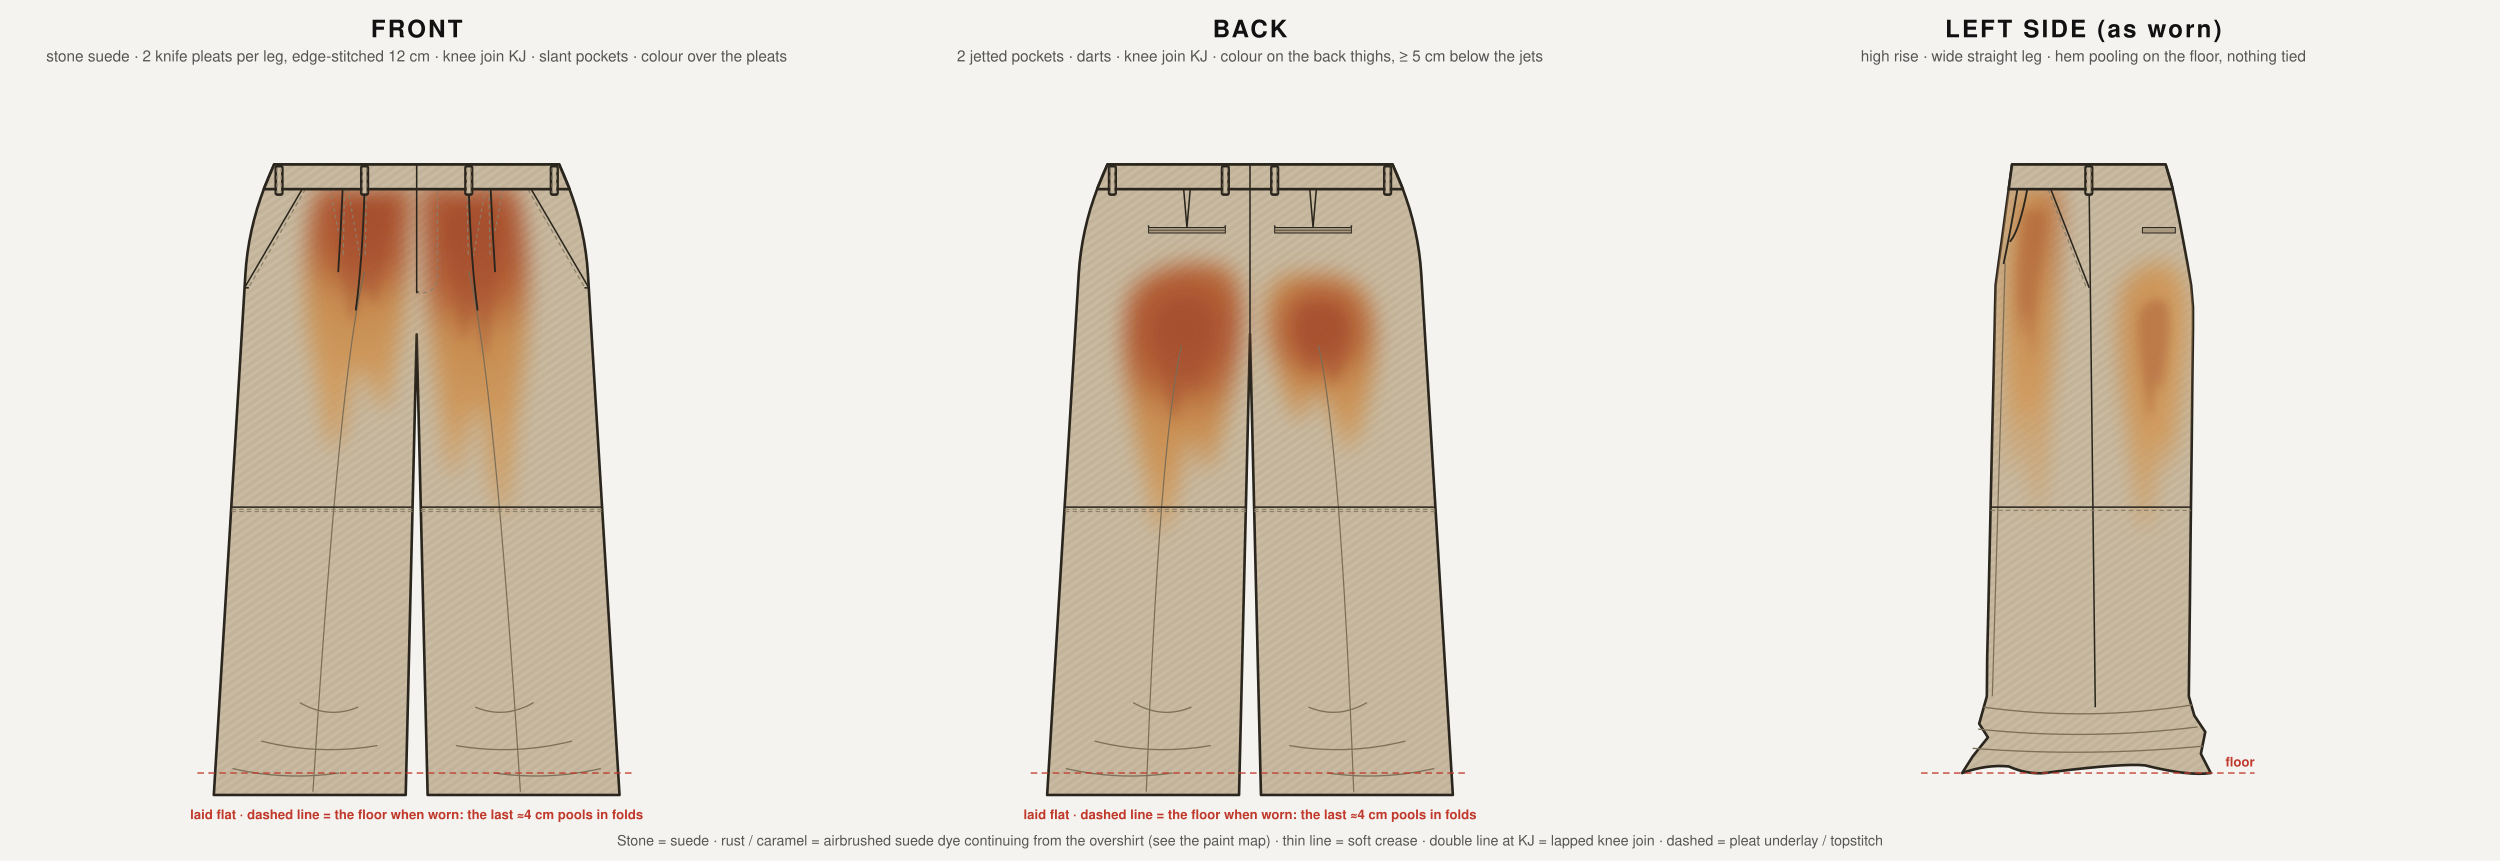
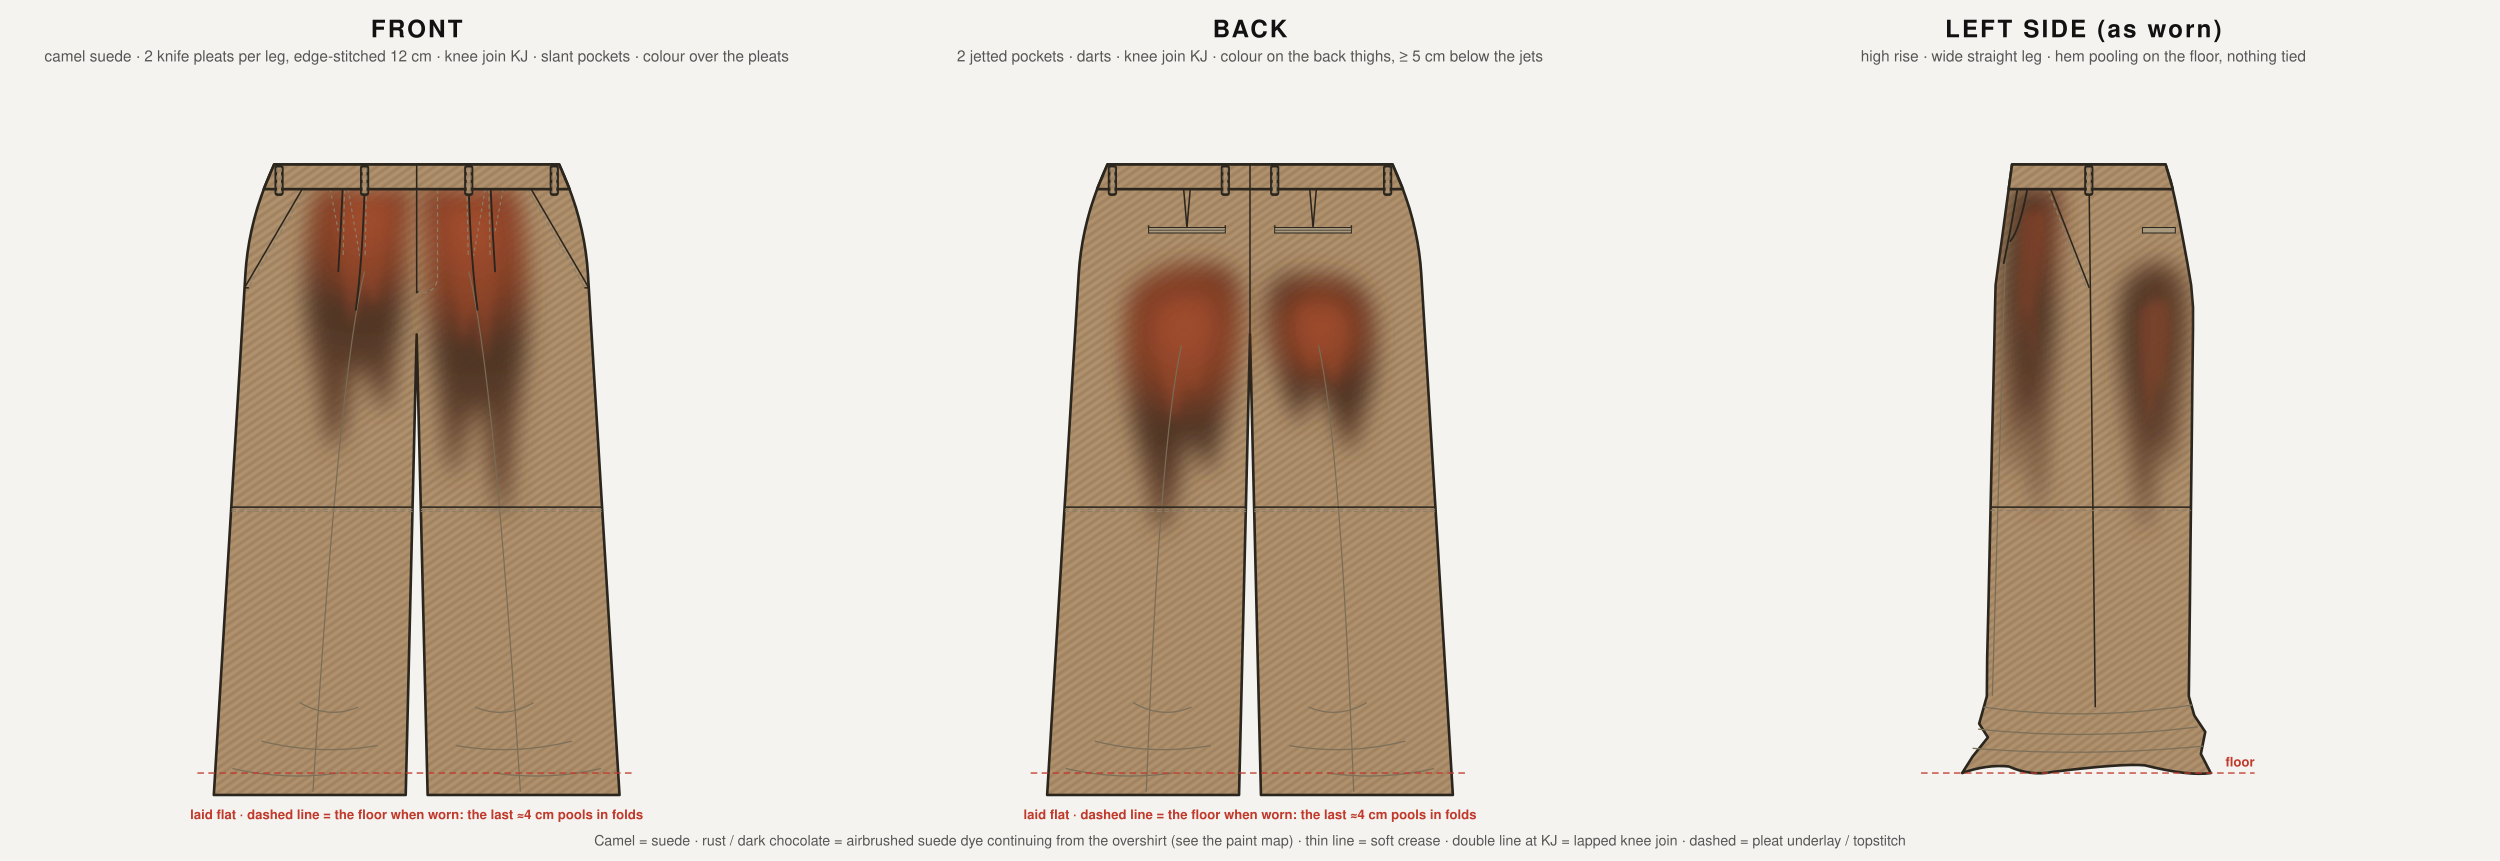
<svg xmlns="http://www.w3.org/2000/svg" width="2280" height="785" viewBox="0 0 2280 785">
  <defs>
    <pattern id="twi" width="6" height="6" patternUnits="userSpaceOnUse" patternTransform="rotate(-35)">
      <rect width="6" height="6" fill="#25375f" />
      <line x1="0" y1="1" x2="6" y2="1" stroke="#2c3f6b" stroke-width="1" />
      <line x1="0" y1="4" x2="6" y2="4" stroke="#21325a" stroke-width=".8" />
    </pattern>
    <pattern id="tws" width="6" height="6" patternUnits="userSpaceOnUse" patternTransform="rotate(-35)">
-       <rect width="6" height="6" fill="#c5b69d" />
-       <line x1="0" y1="1" x2="6" y2="1" stroke="#cdbfa7" stroke-width="1" />
-       <line x1="0" y1="4" x2="6" y2="4" stroke="#bcae95" stroke-width=".8" />
+       <rect width="6" height="6" fill="#a98b68" />
+       <line x1="0" y1="1" x2="6" y2="1" stroke="#9a7c5a" stroke-width="1" />
+       <line x1="0" y1="4" x2="6" y2="4" stroke="#b89c79" stroke-width=".8" />
    </pattern>
    <radialGradient id="snapg" cx=".38" cy=".34" r=".75">
      <stop offset="0" stop-color="#9a9da3" />
      <stop offset=".55" stop-color="#5d6066" />
      <stop offset="1" stop-color="#36383c" />
    </radialGradient>
    <filter id="feF" x="-30%" y="-30%" width="160%" height="160%">
      <feGaussianBlur stdDeviation="10.2" />
    </filter>
    <filter id="fsF" x="-30%" y="-30%" width="160%" height="160%">
      <feGaussianBlur stdDeviation="4.6" />
    </filter>
    <filter id="feT" x="-30%" y="-30%" width="160%" height="160%">
      <feGaussianBlur stdDeviation="10.2" />
    </filter>
    <filter id="fsT" x="-30%" y="-30%" width="160%" height="160%">
      <feGaussianBlur stdDeviation="4.6" />
    </filter>
  </defs>
  <style>.o{fill:url(#twi);stroke:#0d1322;stroke-width:2.4;stroke-linejoin:round} .o2{fill:url(#twi);stroke:#0d1322;stroke-width:1.8;stroke-linejoin:round} .os{fill:url(#tws);stroke:#2a251d;stroke-width:2.4;stroke-linejoin:round}
.sm{fill:none;stroke:#0d1322;stroke-width:1.5} .sms{fill:none;stroke:#2a251d;stroke-width:1.4} .ts{fill:none;stroke:#93a0c2;stroke-width:1.1;stroke-dasharray:4 3} .tss{fill:none;stroke:#8c7f68;stroke-width:1.1;stroke-dasharray:4 3}
.fold{fill:none;stroke:#0d1322;stroke-width:1.7;stroke-linecap:round} .folds{fill:none;stroke:#2a251d;stroke-width:1.7;stroke-linecap:round} .shd{fill:none;stroke:#0a0f1c;stroke-width:3;opacity:.28} .shds{fill:none;stroke:#5d5240;stroke-width:3;opacity:.25}
.es{fill:none;stroke:#93a0c2;stroke-width:1.2;stroke-dasharray:2 1.5} .ess{fill:none;stroke:#8c7f68;stroke-width:1.2;stroke-dasharray:2 1.5}
.snap{fill:url(#snapg);stroke:#4b5058;stroke-width:1.1} .snr{fill:none;stroke:#7d838c;stroke-width:.9}
.t{font:700 22px Helvetica,Arial;fill:#111;letter-spacing:2px;text-anchor:middle} .s{font:400 14px Helvetica,Arial;fill:#555;text-anchor:middle}
.pn{font:600 12px Helvetica,Arial;fill:#c0392b} .cr{fill:none;stroke:#7a6c55;stroke-width:1.1} .drape{fill:none;stroke:#7d6f58;stroke-width:1.2;stroke-linecap:round}</style>
  <style>.tb{fill:url(#tws);stroke:#2a251d;stroke-width:2.4;stroke-linejoin:round}
.und{fill:none;stroke:#8c7f68;stroke-width:1.1;stroke-dasharray:3 3}.flr{stroke:#c0392b;stroke-width:1.2;stroke-dasharray:6 4;fill:none}.fn{font:600 12px Helvetica,Arial;fill:#c0392b}
.jet{fill:#a8997f;stroke:#2a251d;stroke-width:.9}.jt{stroke:#5d5240;stroke-width:1}.fs{fill:none;stroke:#8c7f68;stroke-width:1.1;stroke-dasharray:4 3}</style>
  <rect width="2280" height="785" fill="#f4f3f0" />
  <g transform="translate(0,0)">
    <text class="t" x="380.0" y="34">FRONT</text>
-     <text class="s" x="380.0" y="56">stone suede · 2 knife pleats per leg, edge-stitched 12 cm · knee join KJ · slant pockets · colour over the pleats</text>
+     <text class="s" x="380.0" y="56">camel suede · 2 knife pleats per leg, edge-stitched 12 cm · knee join KJ · slant pockets · colour over the pleats</text>
    <g transform="translate(0,40)">
      <defs>
        <clipPath id="tcf">
          <path d="M250.0,110.0 L510.0,110.0 L514.4,120.0 L518.5,130.0 L522.1,140.0 L525.4,150.0 L528.2,160.0 L530.6,170.0 L532.6,180.0 L534.2,190.0 L535.4,200.0 L536.2,210.0 L565.0,685.0 L390.0,685.0 L380.0,265.0 L370.0,685.0 L195.0,685.0 L223.8,210.0 L224.6,200.0 L225.8,190.0 L227.4,180.0 L229.4,170.0 L231.8,160.0 L234.6,150.0 L237.9,140.0 L241.5,130.0 L245.6,120.0 L250.0,110.0 Z" />
        </clipPath>
      </defs>
      <path class="tb" d="M250.0,110.0 L510.0,110.0 L514.4,120.0 L518.5,130.0 L522.1,140.0 L525.4,150.0 L528.2,160.0 L530.6,170.0 L532.6,180.0 L534.2,190.0 L535.4,200.0 L536.2,210.0 L565.0,685.0 L390.0,685.0 L380.0,265.0 L370.0,685.0 L195.0,685.0 L223.8,210.0 L224.6,200.0 L225.8,190.0 L227.4,180.0 L229.4,170.0 L231.8,160.0 L234.6,150.0 L237.9,140.0 L241.5,130.0 L245.6,120.0 L250.0,110.0 Z" />
      <clipPath id="tcfw">
        <rect x="0" y="132.5" width="2000" height="2000" />
      </clipPath>
      <g clip-path="url(#tcf)">
        <g clip-path="url(#tcfw)">
          <radialGradient id="gTTF1" gradientUnits="userSpaceOnUse" cx="335.0" cy="160.0" r="147.2">
            <stop offset="0" stop-color="#a2482a" />
-             <stop offset=".3" stop-color="#b0582f" />
-             <stop offset=".55" stop-color="#c88b4d" />
-             <stop offset="1" stop-color="#d09a5c" />
+             <stop offset=".35" stop-color="#7a3a22" />
+             <stop offset=".6" stop-color="#4a3022" />
+             <stop offset="1" stop-color="#5e3d2a" />
          </radialGradient>
          <g opacity="0.95">
            <path d="M372.5,132.5 C366.2,125.4 348.3,132.5 335.0,132.5 C321.7,132.5 301.7,124.6 292.5,132.5 C283.3,140.4 282.1,160.4 280.0,180.0 C277.9,199.6 278.3,228.3 280.0,250.0 C281.7,271.7 286.2,290.0 290.0,310.0 C293.8,330.0 298.3,365.0 302.5,370.0 C306.7,375.0 311.2,352.5 315.0,340.0 C318.8,327.5 321.2,300.0 325.0,295.0 C328.8,290.0 333.3,303.3 337.5,310.0 C341.7,316.7 346.2,337.5 350.0,335.0 C353.8,332.5 356.8,311.7 360.0,295.0 C363.2,278.3 366.9,255.0 369.0,235.0 C371.1,215.0 371.9,192.1 372.5,175.0 C373.1,157.9 378.8,139.6 372.5,132.5 Z" fill="url(#gTTF1)" filter="url(#feT)" />
            <path d="M351.9,147.6 C349.1,144.4 341.0,147.6 335.0,147.6 C329.0,147.6 320.0,144.1 315.9,147.6 C311.8,151.2 311.2,160.2 310.2,169.0 C309.3,177.8 309.5,190.8 310.2,200.5 C311.0,210.2 313.1,218.5 314.8,227.5 C316.4,236.5 318.5,252.2 320.4,254.5 C322.2,256.8 324.3,246.6 326.0,241.0 C327.7,235.4 328.8,223.0 330.5,220.8 C332.2,218.5 334.2,224.5 336.1,227.5 C338.0,230.5 340.1,239.9 341.8,238.8 C343.4,237.6 344.8,228.2 346.2,220.8 C347.7,213.2 349.4,202.8 350.3,193.8 C351.2,184.8 351.6,174.4 351.9,166.8 C352.1,159.1 354.7,150.8 351.9,147.6 Z" fill="#a2482a" opacity=".38" filter="url(#fsT)" />
          </g>
          <radialGradient id="gTTF2" gradientUnits="userSpaceOnUse" cx="430.0" cy="170.0" r="184.4">
            <stop offset="0" stop-color="#a2482a" />
-             <stop offset=".3" stop-color="#b0582f" />
-             <stop offset=".55" stop-color="#c88b4d" />
-             <stop offset="1" stop-color="#d09a5c" />
+             <stop offset=".35" stop-color="#7a3a22" />
+             <stop offset=".6" stop-color="#4a3022" />
+             <stop offset="1" stop-color="#5e3d2a" />
          </radialGradient>
          <g opacity="0.95">
            <path d="M387.5,132.5 C393.8,122.9 411.7,132.5 425.0,132.5 C438.3,132.5 458.3,122.9 467.5,132.5 C476.7,142.1 477.9,167.1 480.0,190.0 C482.1,212.9 481.7,243.3 480.0,270.0 C478.3,296.7 473.3,323.3 470.0,350.0 C466.7,376.7 463.8,423.3 460.0,430.0 C456.2,436.7 451.2,406.7 447.5,390.0 C443.8,373.3 441.2,335.8 437.5,330.0 C433.8,324.2 429.2,344.2 425.0,355.0 C420.8,365.8 416.2,398.3 412.5,395.0 C408.8,391.7 405.8,357.5 402.5,335.0 C399.2,312.5 395.0,284.2 392.5,260.0 C390.0,235.8 388.3,211.2 387.5,190.0 C386.7,168.8 381.2,142.1 387.5,132.5 Z" fill="url(#gTTF2)" filter="url(#feT)" />
            <path d="M410.9,153.1 C413.7,148.8 421.8,153.1 427.8,153.1 C433.8,153.1 442.8,148.8 446.9,153.1 C451.0,157.4 451.6,168.7 452.5,179.0 C453.4,189.3 453.2,203.0 452.5,215.0 C451.8,227.0 449.5,239.0 448.0,251.0 C446.5,263.0 445.2,284.0 443.5,287.0 C441.8,290.0 439.6,276.5 437.9,269.0 C436.2,261.5 435.1,244.6 433.4,242.0 C431.7,239.4 429.6,248.4 427.8,253.2 C425.9,258.1 423.8,272.8 422.1,271.2 C420.4,269.8 419.1,254.4 417.6,244.2 C416.1,234.1 414.2,221.4 413.1,210.5 C412.0,199.6 411.2,188.6 410.9,179.0 C410.5,169.4 408.1,157.4 410.9,153.1 Z" fill="#a2482a" opacity=".38" filter="url(#fsT)" />
          </g>
        </g>
      </g>
      <path class="cr" d="M332.5,207.5 Q310.0,295.0 285.4,682.0" />
      <path class="drape" d="M326.2,605.0 Q300.0,616.0 273.8,601.0" />
      <path class="drape" d="M343.8,640.0 Q291.2,649.0 238.8,636.0" />
      <path class="drape" d="M308.8,665.0 Q260.6,672.0 212.5,661.0" />
      <path class="und" d="M317.5,132.5 L328.0,193.0" />
      <path class="folds" d="M332.5,132.5 Q330.5,198.5 324.5,242.5" />
      <path class="tss" d="M334.2,132.5 L333.0,192.5" />
      <path class="und" d="M301.2,132.5 L309.1,173.8" />
      <path class="folds" d="M312.5,132.5 Q310.5,177.5 308.5,207.5" />
      <path class="tss" d="M314.2,132.5 L313.0,192.5" />
      <path class="sms" d="M275.6,132.5 L223.0,222.5" stroke-width="2.2" />
      <path class="tss" d="M278.6,132.5 L226.6,222.5" />
      <path class="sms" d="M223.0,222.5 l4.0,0" stroke-width="2" />
      <path class="cr" d="M427.5,207.5 Q450.0,295.0 474.6,682.0" />
      <path class="drape" d="M433.8,605.0 Q460.0,616.0 486.2,601.0" />
      <path class="drape" d="M416.2,640.0 Q468.8,649.0 521.2,636.0" />
      <path class="drape" d="M451.2,665.0 Q499.4,672.0 547.5,661.0" />
      <path class="und" d="M442.5,132.5 L432.0,193.0" />
      <path class="folds" d="M427.5,132.5 Q429.5,198.5 435.5,242.5" />
      <path class="tss" d="M425.8,132.5 L427.0,192.5" />
      <path class="und" d="M458.8,132.5 L450.9,173.8" />
      <path class="folds" d="M447.5,132.5 Q449.5,177.5 451.5,207.5" />
      <path class="tss" d="M445.8,132.5 L447.0,192.5" />
      <path class="sms" d="M484.4,132.5 L537.0,222.5" stroke-width="2.2" />
      <path class="tss" d="M481.4,132.5 L533.4,222.5" />
      <path class="sms" d="M537.0,222.5 l-4.0,0" stroke-width="2" />
      <path class="sms" d="M380.0,132.5 L380.0,227.5" />
      <path class="fs" d="M399.0,132.5 L399.0,211.5 Q399.0,227.5 381.5,227.5" />
      <path class="sms" d="M381.0,225.5 l0,1.2" stroke-width="3" />
      <path class="sms" d="M376.2,422.5 L210.9,422.5" stroke-width="2" />
      <path class="tss" d="M376.2,424.5 L210.8,424.5" />
      <path class="tss" d="M376.2,426.5 L210.6,426.5" />
      <path class="sms" d="M383.8,422.5 L549.1,422.5" stroke-width="2" />
      <path class="tss" d="M383.8,424.5 L549.2,424.5" />
      <path class="tss" d="M383.8,426.5 L549.4,426.5" />
      <path class="tb" d="M250.0,110.0 L510.0,110.0 L519.4,132.5 L240.6,132.5 Z" />
      <path class="sms" d="M380.0,110.0 L380.0,132.5" />
      <rect class="tb" x="329.5" y="111.5" width="6.0" height="26.0" rx="1.5" />
      <path class="tss" d="M330.5,113.0 L330.5,136.0 M334.5,113.0 L334.5,136.0" />
      <rect class="tb" x="424.5" y="111.5" width="6.0" height="26.0" rx="1.5" />
      <path class="tss" d="M425.5,113.0 L425.5,136.0 M429.5,113.0 L429.5,136.0" />
      <rect class="tb" x="251.5" y="111.5" width="6.0" height="26.0" rx="1.5" />
      <path class="tss" d="M252.5,113.0 L252.5,136.0 M256.5,113.0 L256.5,136.0" />
      <rect class="tb" x="502.5" y="111.5" width="6.0" height="26.0" rx="1.5" />
      <path class="tss" d="M503.5,113.0 L503.5,136.0 M507.5,113.0 L507.5,136.0" />
      <path class="flr" d="M180.0,665.0 L580.0,665.0" />
      <text class="fn" x="380.0" y="707.0" text-anchor="middle">laid flat · dashed line = the floor when worn: the last ≈4 cm pools in folds</text>
    </g>
  </g>
  <g transform="translate(760,0)">
    <text class="t" x="380.0" y="34">BACK</text>
    <text class="s" x="380.0" y="56">2 jetted pockets · darts · knee join KJ · colour on the back thighs, ≥ 5 cm below the jets</text>
    <g transform="translate(0,40)">
      <defs>
        <clipPath id="tcb">
          <path d="M250.0,110.0 L510.0,110.0 L514.4,120.0 L518.5,130.0 L522.1,140.0 L525.4,150.0 L528.2,160.0 L530.6,170.0 L532.6,180.0 L534.2,190.0 L535.4,200.0 L536.2,210.0 L565.0,685.0 L390.0,685.0 L380.0,265.0 L370.0,685.0 L195.0,685.0 L223.8,210.0 L224.6,200.0 L225.8,190.0 L227.4,180.0 L229.4,170.0 L231.8,160.0 L234.6,150.0 L237.9,140.0 L241.5,130.0 L245.6,120.0 L250.0,110.0 Z" />
        </clipPath>
      </defs>
      <path class="tb" d="M250.0,110.0 L510.0,110.0 L514.4,120.0 L518.5,130.0 L522.1,140.0 L525.4,150.0 L528.2,160.0 L530.6,170.0 L532.6,180.0 L534.2,190.0 L535.4,200.0 L536.2,210.0 L565.0,685.0 L390.0,685.0 L380.0,265.0 L370.0,685.0 L195.0,685.0 L223.8,210.0 L224.6,200.0 L225.8,190.0 L227.4,180.0 L229.4,170.0 L231.8,160.0 L234.6,150.0 L237.9,140.0 L241.5,130.0 L245.6,120.0 L250.0,110.0 Z" />
      <clipPath id="tcbw">
        <rect x="0" y="132.5" width="2000" height="2000" />
      </clipPath>
      <g clip-path="url(#tcb)">
        <g clip-path="url(#tcbw)">
          <radialGradient id="gTTB1" gradientUnits="userSpaceOnUse" cx="320.0" cy="260.0" r="151.9">
            <stop offset="0" stop-color="#a2482a" />
-             <stop offset=".3" stop-color="#b0582f" />
-             <stop offset=".55" stop-color="#c88b4d" />
-             <stop offset="1" stop-color="#d09a5c" />
+             <stop offset=".35" stop-color="#7a3a22" />
+             <stop offset=".6" stop-color="#4a3022" />
+             <stop offset="1" stop-color="#5e3d2a" />
          </radialGradient>
          <g opacity="0.95">
            <path d="M360.0,205.0 C353.2,200.8 340.8,199.6 330.0,200.0 C319.2,200.4 305.0,202.5 295.0,207.5 C285.0,212.5 275.0,217.9 270.0,230.0 C265.0,242.1 264.6,261.7 265.0,280.0 C265.4,298.3 269.2,320.8 272.5,340.0 C275.8,359.2 280.8,377.5 285.0,395.0 C289.2,412.5 292.9,442.5 297.5,445.0 C302.1,447.5 307.9,424.2 312.5,410.0 C317.1,395.8 320.4,363.3 325.0,360.0 C329.6,356.7 335.4,390.0 340.0,390.0 C344.6,390.0 348.3,373.3 352.5,360.0 C356.7,346.7 361.7,326.7 365.0,310.0 C368.3,293.3 371.5,274.2 372.5,260.0 C373.5,245.8 373.1,234.2 371.0,225.0 C368.9,215.8 366.8,209.2 360.0,205.0 Z" fill="url(#gTTB1)" filter="url(#feT)" />
            <path d="M338.0,235.2 C334.9,233.4 329.4,232.8 324.5,233.0 C319.6,233.2 313.2,234.1 308.8,236.4 C304.2,238.6 299.8,241.1 297.5,246.5 C295.2,251.9 295.1,260.8 295.2,269.0 C295.4,277.2 297.1,287.4 298.6,296.0 C300.1,304.6 302.4,312.9 304.2,320.8 C306.1,328.6 307.8,342.1 309.9,343.2 C311.9,344.4 314.6,333.9 316.6,327.5 C318.7,321.1 320.2,306.5 322.2,305.0 C324.3,303.5 326.9,318.5 329.0,318.5 C331.1,318.5 332.8,311.0 334.6,305.0 C336.5,299.0 338.8,290.0 340.2,282.5 C341.8,275.0 343.2,266.4 343.6,260.0 C344.1,253.6 343.9,248.4 342.9,244.2 C342.0,240.1 341.1,237.1 338.0,235.2 Z" fill="#a2482a" opacity=".38" filter="url(#fsT)" />
          </g>
          <radialGradient id="gTTB2" gradientUnits="userSpaceOnUse" cx="445.0" cy="260.0" r="99.2">
            <stop offset="0" stop-color="#a2482a" />
-             <stop offset=".3" stop-color="#b0582f" />
-             <stop offset=".55" stop-color="#c88b4d" />
-             <stop offset="1" stop-color="#d09a5c" />
+             <stop offset=".35" stop-color="#7a3a22" />
+             <stop offset=".6" stop-color="#4a3022" />
+             <stop offset="1" stop-color="#5e3d2a" />
          </radialGradient>
          <g opacity="0.95">
            <path d="M405.0,215.0 C412.5,209.2 428.3,209.6 440.0,210.0 C451.7,210.4 466.2,211.7 475.0,217.5 C483.8,223.3 489.3,232.9 492.5,245.0 C495.7,257.1 495.2,275.0 494.0,290.0 C492.8,305.0 489.0,321.7 485.0,335.0 C481.0,348.3 475.0,369.2 470.0,370.0 C465.0,370.8 460.0,349.2 455.0,340.0 C450.0,330.8 445.0,314.2 440.0,315.0 C435.0,315.8 429.6,344.2 425.0,345.0 C420.4,345.8 416.7,330.8 412.5,320.0 C408.3,309.2 402.9,292.5 400.0,280.0 C397.1,267.5 394.2,255.8 395.0,245.0 C395.8,234.2 397.5,220.8 405.0,215.0 Z" fill="url(#gTTB2)" filter="url(#feT)" />
            <path d="M427.0,239.8 C430.4,237.1 437.5,237.3 442.8,237.5 C448.0,237.7 454.6,238.2 458.5,240.9 C462.4,243.5 464.9,247.8 466.4,253.2 C467.8,258.7 467.6,266.8 467.1,273.5 C466.5,280.2 464.8,287.8 463.0,293.8 C461.2,299.8 458.5,309.1 456.2,309.5 C454.0,309.9 451.8,300.1 449.5,296.0 C447.2,291.9 445.0,284.4 442.8,284.8 C440.5,285.1 438.1,297.9 436.0,298.2 C433.9,298.6 432.2,291.9 430.4,287.0 C428.5,282.1 426.1,274.6 424.8,269.0 C423.4,263.4 422.1,258.1 422.5,253.2 C422.9,248.4 423.6,242.4 427.0,239.8 Z" fill="#a2482a" opacity=".38" filter="url(#fsT)" />
          </g>
        </g>
      </g>
      <path class="sms" d="M380.0,132.5 Q380.0,235.0 380.0,265.0" />
      <path class="cr" d="M317.5,275.0 Q297.5,365.0 285.4,682.0" />
      <path class="drape" d="M326.2,605.0 Q300.0,616.0 273.8,601.0" />
      <path class="drape" d="M343.8,640.0 Q291.2,649.0 238.8,636.0" />
      <path class="drape" d="M308.8,665.0 Q260.6,672.0 212.5,661.0" />
      <path class="sms" d="M319.5,132.5 L322.5,167.5 L325.5,132.5" />
      <rect class="jet" x="287.5" y="167.5" width="70.0" height="5.0" />
      <line class="jt" x1="287.5" y1="170.0" x2="357.5" y2="170.0" />
      <path class="sms" d="M287.5,165.5 l0,1.8" stroke-width="2.4" />
      <path class="sms" d="M357.5,165.5 l0,1.8" stroke-width="2.4" />
      <path class="cr" d="M442.5,275.0 Q462.5,365.0 474.6,682.0" />
      <path class="drape" d="M433.8,605.0 Q460.0,616.0 486.2,601.0" />
      <path class="drape" d="M416.2,640.0 Q468.8,649.0 521.2,636.0" />
      <path class="drape" d="M451.2,665.0 Q499.4,672.0 547.5,661.0" />
      <path class="sms" d="M434.5,132.5 L437.5,167.5 L440.5,132.5" />
      <rect class="jet" x="402.5" y="167.5" width="70.0" height="5.0" />
      <line class="jt" x1="402.5" y1="170.0" x2="472.5" y2="170.0" />
      <path class="sms" d="M402.5,165.5 l0,1.8" stroke-width="2.4" />
      <path class="sms" d="M472.5,165.5 l0,1.8" stroke-width="2.4" />
      <path class="sms" d="M376.2,422.5 L210.9,422.5" stroke-width="2" />
      <path class="tss" d="M376.2,424.5 L210.8,424.5" />
      <path class="tss" d="M376.2,426.5 L210.6,426.5" />
      <path class="sms" d="M383.8,422.5 L549.1,422.5" stroke-width="2" />
      <path class="tss" d="M383.8,424.5 L549.2,424.5" />
      <path class="tss" d="M383.8,426.5 L549.4,426.5" />
      <path class="tb" d="M250.0,110.0 L510.0,110.0 L519.4,132.5 L240.6,132.5 Z" />
      <path class="sms" d="M380.0,110.0 L380.0,132.5" />
      <rect class="tb" x="354.5" y="111.5" width="6.0" height="26.0" rx="1.5" />
      <path class="tss" d="M355.5,113.0 L355.5,136.0 M359.5,113.0 L359.5,136.0" />
      <rect class="tb" x="399.5" y="111.5" width="6.0" height="26.0" rx="1.5" />
      <path class="tss" d="M400.5,113.0 L400.5,136.0 M404.5,113.0 L404.5,136.0" />
      <rect class="tb" x="251.5" y="111.5" width="6.0" height="26.0" rx="1.5" />
      <path class="tss" d="M252.5,113.0 L252.5,136.0 M256.5,113.0 L256.5,136.0" />
      <rect class="tb" x="502.5" y="111.5" width="6.0" height="26.0" rx="1.5" />
      <path class="tss" d="M503.5,113.0 L503.5,136.0 M507.5,113.0 L507.5,136.0" />
      <path class="flr" d="M180.0,665.0 L580.0,665.0" />
      <text class="fn" x="380.0" y="707.0" text-anchor="middle">laid flat · dashed line = the floor when worn: the last ≈4 cm pools in folds</text>
    </g>
  </g>
  <g transform="translate(1520,0)">
    <text class="t" x="380.0" y="34">LEFT SIDE (as worn)</text>
    <text class="s" x="380.0" y="56">high rise · wide straight leg · hem pooling on the floor, nothing tied</text>
    <g transform="translate(0,40)">
      <defs>
        <clipPath id="tcs">
          <path d="M315.0,110.0 L313.0,125.0 L310.9,140.0 L308.2,160.0 L305.5,180.0 L302.7,200.0 L300.0,220.0 L299.5,240.0 L299.1,260.0 L298.0,310.0 L296.8,360.0 L295.7,410.0 L294.6,460.0 L293.5,510.0 L292.3,560.0 L292.0,595.0 L285.0,620.0 L293.0,632.5 L279.0,650.0 L269.5,665.0 Q292.0,657.0 312.0,659.0 Q332.0,668.0 352.0,664.0 Q416.2,656.0 436.2,658.0 Q476.2,668.0 496.2,665.0 L496.2,665.0 L487.2,647.5 L491.2,627.5 L481.2,612.5 L476.2,595.0 L476.6,560.0 L477.2,510.0 L477.7,460.0 L478.3,410.0 L478.9,360.0 L479.4,310.0 L480.0,260.0 L480.0,240.0 L478.3,220.0 L474.9,200.0 L471.2,180.0 L467.4,160.0 L463.2,140.0 L459.7,125.0 L455.0,110.0 Z" />
        </clipPath>
      </defs>
      <path class="tb" d="M315.0,110.0 L313.0,125.0 L310.9,140.0 L308.2,160.0 L305.5,180.0 L302.7,200.0 L300.0,220.0 L299.5,240.0 L299.1,260.0 L298.0,310.0 L296.8,360.0 L295.7,410.0 L294.6,460.0 L293.5,510.0 L292.3,560.0 L292.0,595.0 L285.0,620.0 L293.0,632.5 L279.0,650.0 L269.5,665.0 Q292.0,657.0 312.0,659.0 Q332.0,668.0 352.0,664.0 Q416.2,656.0 436.2,658.0 Q476.2,668.0 496.2,665.0 L496.2,665.0 L487.2,647.5 L491.2,627.5 L481.2,612.5 L476.2,595.0 L476.6,560.0 L477.2,510.0 L477.7,460.0 L478.3,410.0 L478.9,360.0 L479.4,310.0 L480.0,260.0 L480.0,240.0 L478.3,220.0 L474.9,200.0 L471.2,180.0 L467.4,160.0 L463.2,140.0 L459.7,125.0 L455.0,110.0 Z" />
      <clipPath id="tcsf">
        <rect x="0" y="132.5" width="385.0" height="2000" />
      </clipPath>
      <clipPath id="tcsb">
        <rect x="385.0" y="132.5" width="2000" height="2000" />
      </clipPath>
      <g clip-path="url(#tcs)">
        <g clip-path="url(#tcsf)">
          <radialGradient id="gTTF2" gradientUnits="userSpaceOnUse" cx="333.0" cy="170.0" r="184.4">
            <stop offset="0" stop-color="#a2482a" />
-             <stop offset=".3" stop-color="#b0582f" />
-             <stop offset=".55" stop-color="#c88b4d" />
-             <stop offset="1" stop-color="#d09a5c" />
+             <stop offset=".35" stop-color="#7a3a22" />
+             <stop offset=".6" stop-color="#4a3022" />
+             <stop offset="1" stop-color="#5e3d2a" />
          </radialGradient>
          <g opacity="0.95">
            <path d="M315.9,132.5 C320.5,122.9 328.6,132.5 335.6,132.5 C342.6,132.5 354.8,122.9 358.0,132.5 C361.2,142.1 358.5,167.1 357.2,190.0 C356.6,212.9 355.4,243.3 353.9,270.0 C352.4,296.7 349.1,323.3 346.7,350.0 C344.3,376.7 341.6,423.3 339.4,430.0 C337.2,436.7 335.1,406.7 333.4,390.0 C331.7,373.3 331.1,335.8 329.2,330.0 C327.3,324.2 324.3,344.2 321.8,355.0 C319.2,365.8 316.0,398.3 314.0,395.0 C312.0,391.7 311.1,357.5 309.8,335.0 C308.5,312.5 306.8,284.2 306.0,260.0 C305.1,235.8 305.7,211.2 308.1,190.0 C310.5,168.8 311.3,142.1 315.9,132.5 Z" fill="url(#gTTF2)" filter="url(#feT)" />
            <path d="M325.2,153.1 C327.3,148.8 330.9,153.1 334.1,153.1 C337.2,153.1 342.5,148.8 344.0,153.1 C345.6,157.4 344.5,168.7 343.8,179.0 C343.1,189.3 341.7,203.0 340.3,215.0 C339.3,227.0 337.8,239.0 336.7,251.0 C335.6,263.0 334.5,284.0 333.5,287.0 C332.5,290.0 331.5,276.5 330.8,269.0 C330.0,261.5 329.8,244.6 328.9,242.0 C328.0,239.4 326.7,248.4 325.5,253.2 C324.4,258.1 322.9,272.8 322.0,271.2 C321.1,269.8 320.8,254.4 320.2,244.2 C319.6,234.1 318.8,221.4 319.3,210.5 C319.9,199.6 320.9,188.6 321.8,179.0 C322.9,169.4 323.2,157.4 325.2,153.1 Z" fill="#a2482a" opacity=".38" filter="url(#fsT)" />
          </g>
        </g>
        <g clip-path="url(#tcsb)">
          <radialGradient id="gTTB1" gradientUnits="userSpaceOnUse" cx="444.9" cy="260.0" r="151.9">
            <stop offset="0" stop-color="#a2482a" />
-             <stop offset=".3" stop-color="#b0582f" />
-             <stop offset=".55" stop-color="#c88b4d" />
-             <stop offset="1" stop-color="#d09a5c" />
+             <stop offset=".35" stop-color="#7a3a22" />
+             <stop offset=".6" stop-color="#4a3022" />
+             <stop offset="1" stop-color="#5e3d2a" />
          </radialGradient>
          <g opacity="0.95">
            <path d="M464.2,205.0 C459.7,200.8 452.4,199.6 446.3,200.0 C440.2,200.4 432.3,202.5 427.2,207.5 C421.9,212.5 416.6,217.9 414.6,230.0 C412.1,242.1 412.5,261.7 413.3,280.0 C414.1,298.3 416.9,320.8 419.3,340.0 C421.6,359.2 424.8,377.5 427.4,395.0 C430.0,412.5 432.5,442.5 434.9,445.0 C437.3,447.5 440.1,424.2 442.3,410.0 C444.6,395.8 446.2,363.3 448.6,360.0 C451.1,356.7 454.5,390.0 457.0,390.0 C459.4,390.0 461.5,373.3 463.8,360.0 C466.1,346.7 469.0,326.7 470.9,310.0 C472.9,293.3 474.9,274.2 475.6,260.0 C476.2,245.8 475.9,234.2 473.8,225.0 C471.1,215.8 468.9,209.2 464.2,205.0 Z" fill="url(#gTTB1)" filter="url(#feT)" />
            <path d="M455.1,235.2 C453.3,233.4 450.0,232.8 447.1,233.0 C444.2,233.2 440.4,234.1 437.8,236.4 C435.2,238.6 432.6,241.1 431.4,246.5 C430.2,251.9 430.3,260.8 430.6,269.0 C430.9,277.2 432.0,287.4 433.0,296.0 C434.0,304.6 435.5,312.9 436.6,320.8 C437.8,328.6 439.0,342.1 440.1,343.2 C441.3,344.4 442.6,333.9 443.7,327.5 C444.8,321.1 445.5,306.5 446.6,305.0 C447.8,303.5 449.4,318.5 450.6,318.5 C451.7,318.5 452.6,311.0 453.7,305.0 C454.7,299.0 456.0,290.0 456.8,282.5 C457.7,275.0 458.5,266.4 458.7,260.0 C458.9,253.6 458.7,248.4 458.1,244.2 C457.5,240.1 457.0,237.1 455.1,235.2 Z" fill="#a2482a" opacity=".38" filter="url(#fsT)" />
          </g>
        </g>
      </g>
      <path class="drape" d="M289.5,605.0 Q384.1,618.0 478.7,603.0" />
      <path class="drape" d="M284.5,625.0 Q384.1,635.5 483.7,623.0" />
      <path class="drape" d="M279.5,642.5 Q384.1,650.5 488.7,640.5" />
      <path class="sms" d="M385.3,132.5 L390.9,605.0" />
      <path class="cr" d="M308.7,200.0 L297.0,595.0" />
      <path class="folds" d="M319.9,132.5 Q313.8,170.0 307.4,200.0" />
      <path class="folds" d="M328.9,132.5 Q321.8,170.0 313.4,180.0" />
      <path class="sms" d="M350.3,132.5 L385.4,222.5" stroke-width="2.2" />
      <path class="tss" d="M347.8,132.5 L382.9,222.5" />
      <rect class="jet" x="433.9" y="167.5" width="30.0" height="5.0" />
      <path class="tb" d="M315.0,110.0 L455.0,110.0 L461.6,132.5 L311.9,132.5 Z" />
      <rect class="tb" x="382.0" y="111.5" width="6.0" height="26.0" rx="1.5" />
      <path class="tss" d="M383.0,113.0 L383.0,136.0 M387.0,113.0 L387.0,136.0" />
      <path class="sms" d="M295.4,422.5 L478.2,422.5" stroke-width="2" />
      <path class="tss" d="M295.4,425.5 L478.1,425.5" />
      <path class="flr" d="M232.0,665.0 L536.2,665.0" />
      <text class="fn" x="536.2" y="659.0" text-anchor="end">floor</text>
    </g>
  </g>
-   <text x="1140" y="771" text-anchor="middle" font-family="Helvetica" font-size="13" fill="#555">Stone = suede · rust / caramel = airbrushed suede dye continuing from the overshirt (see the paint map) · thin line = soft crease · double line at KJ = lapped knee join · dashed = pleat underlay / topstitch</text>
+   <text x="1140" y="771" text-anchor="middle" font-family="Helvetica" font-size="13" fill="#555">Camel = suede · rust / dark chocolate = airbrushed suede dye continuing from the overshirt (see the paint map) · thin line = soft crease · double line at KJ = lapped knee join · dashed = pleat underlay / topstitch</text>
</svg>
